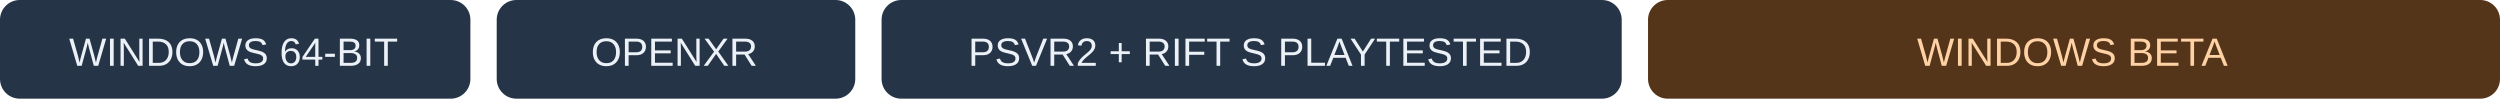
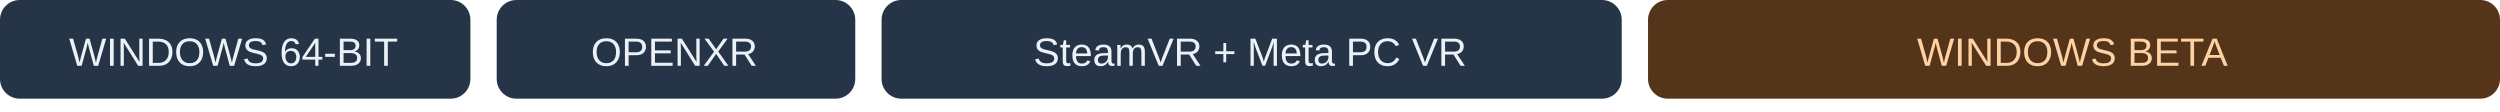
- <svg xmlns="http://www.w3.org/2000/svg" width="760" height="34" viewBox="0 0 760 34" role="img" aria-label="Windows 64-bit, OpenXR, PSVR2 and Rift S playtested, Windows beta">
+ <svg xmlns="http://www.w3.org/2000/svg" width="760" height="34" viewBox="0 0 760 34" role="img" aria-label="Windows 64-bit, OpenXR, SteamVR and Meta PC VR, Windows beta">
  <g font-family="Arial,Helvetica,sans-serif" font-size="12" text-anchor="middle">
    <rect width="143" height="30" rx="6" fill="#253446" />
    <text x="71" y="20" fill="#ecf1f8">WINDOWS 64-BIT</text>
    <rect x="151" width="109" height="30" rx="6" fill="#253446" />
    <text x="205" y="20" fill="#ecf1f8">OPENXR</text>
    <rect x="268" width="225" height="30" rx="6" fill="#253446" />
-     <text x="380" y="20" fill="#ecf1f8">PSVR2 + RIFT S PLAYTESTED</text>
+     <text x="380" y="20" fill="#ecf1f8">SteamVR + Meta PC VR</text>
    <rect x="501" width="259" height="30" rx="6" fill="#553519" />
    <text x="630" y="20" fill="#ffd2a5">WINDOWS BETA</text>
  </g>
</svg>
